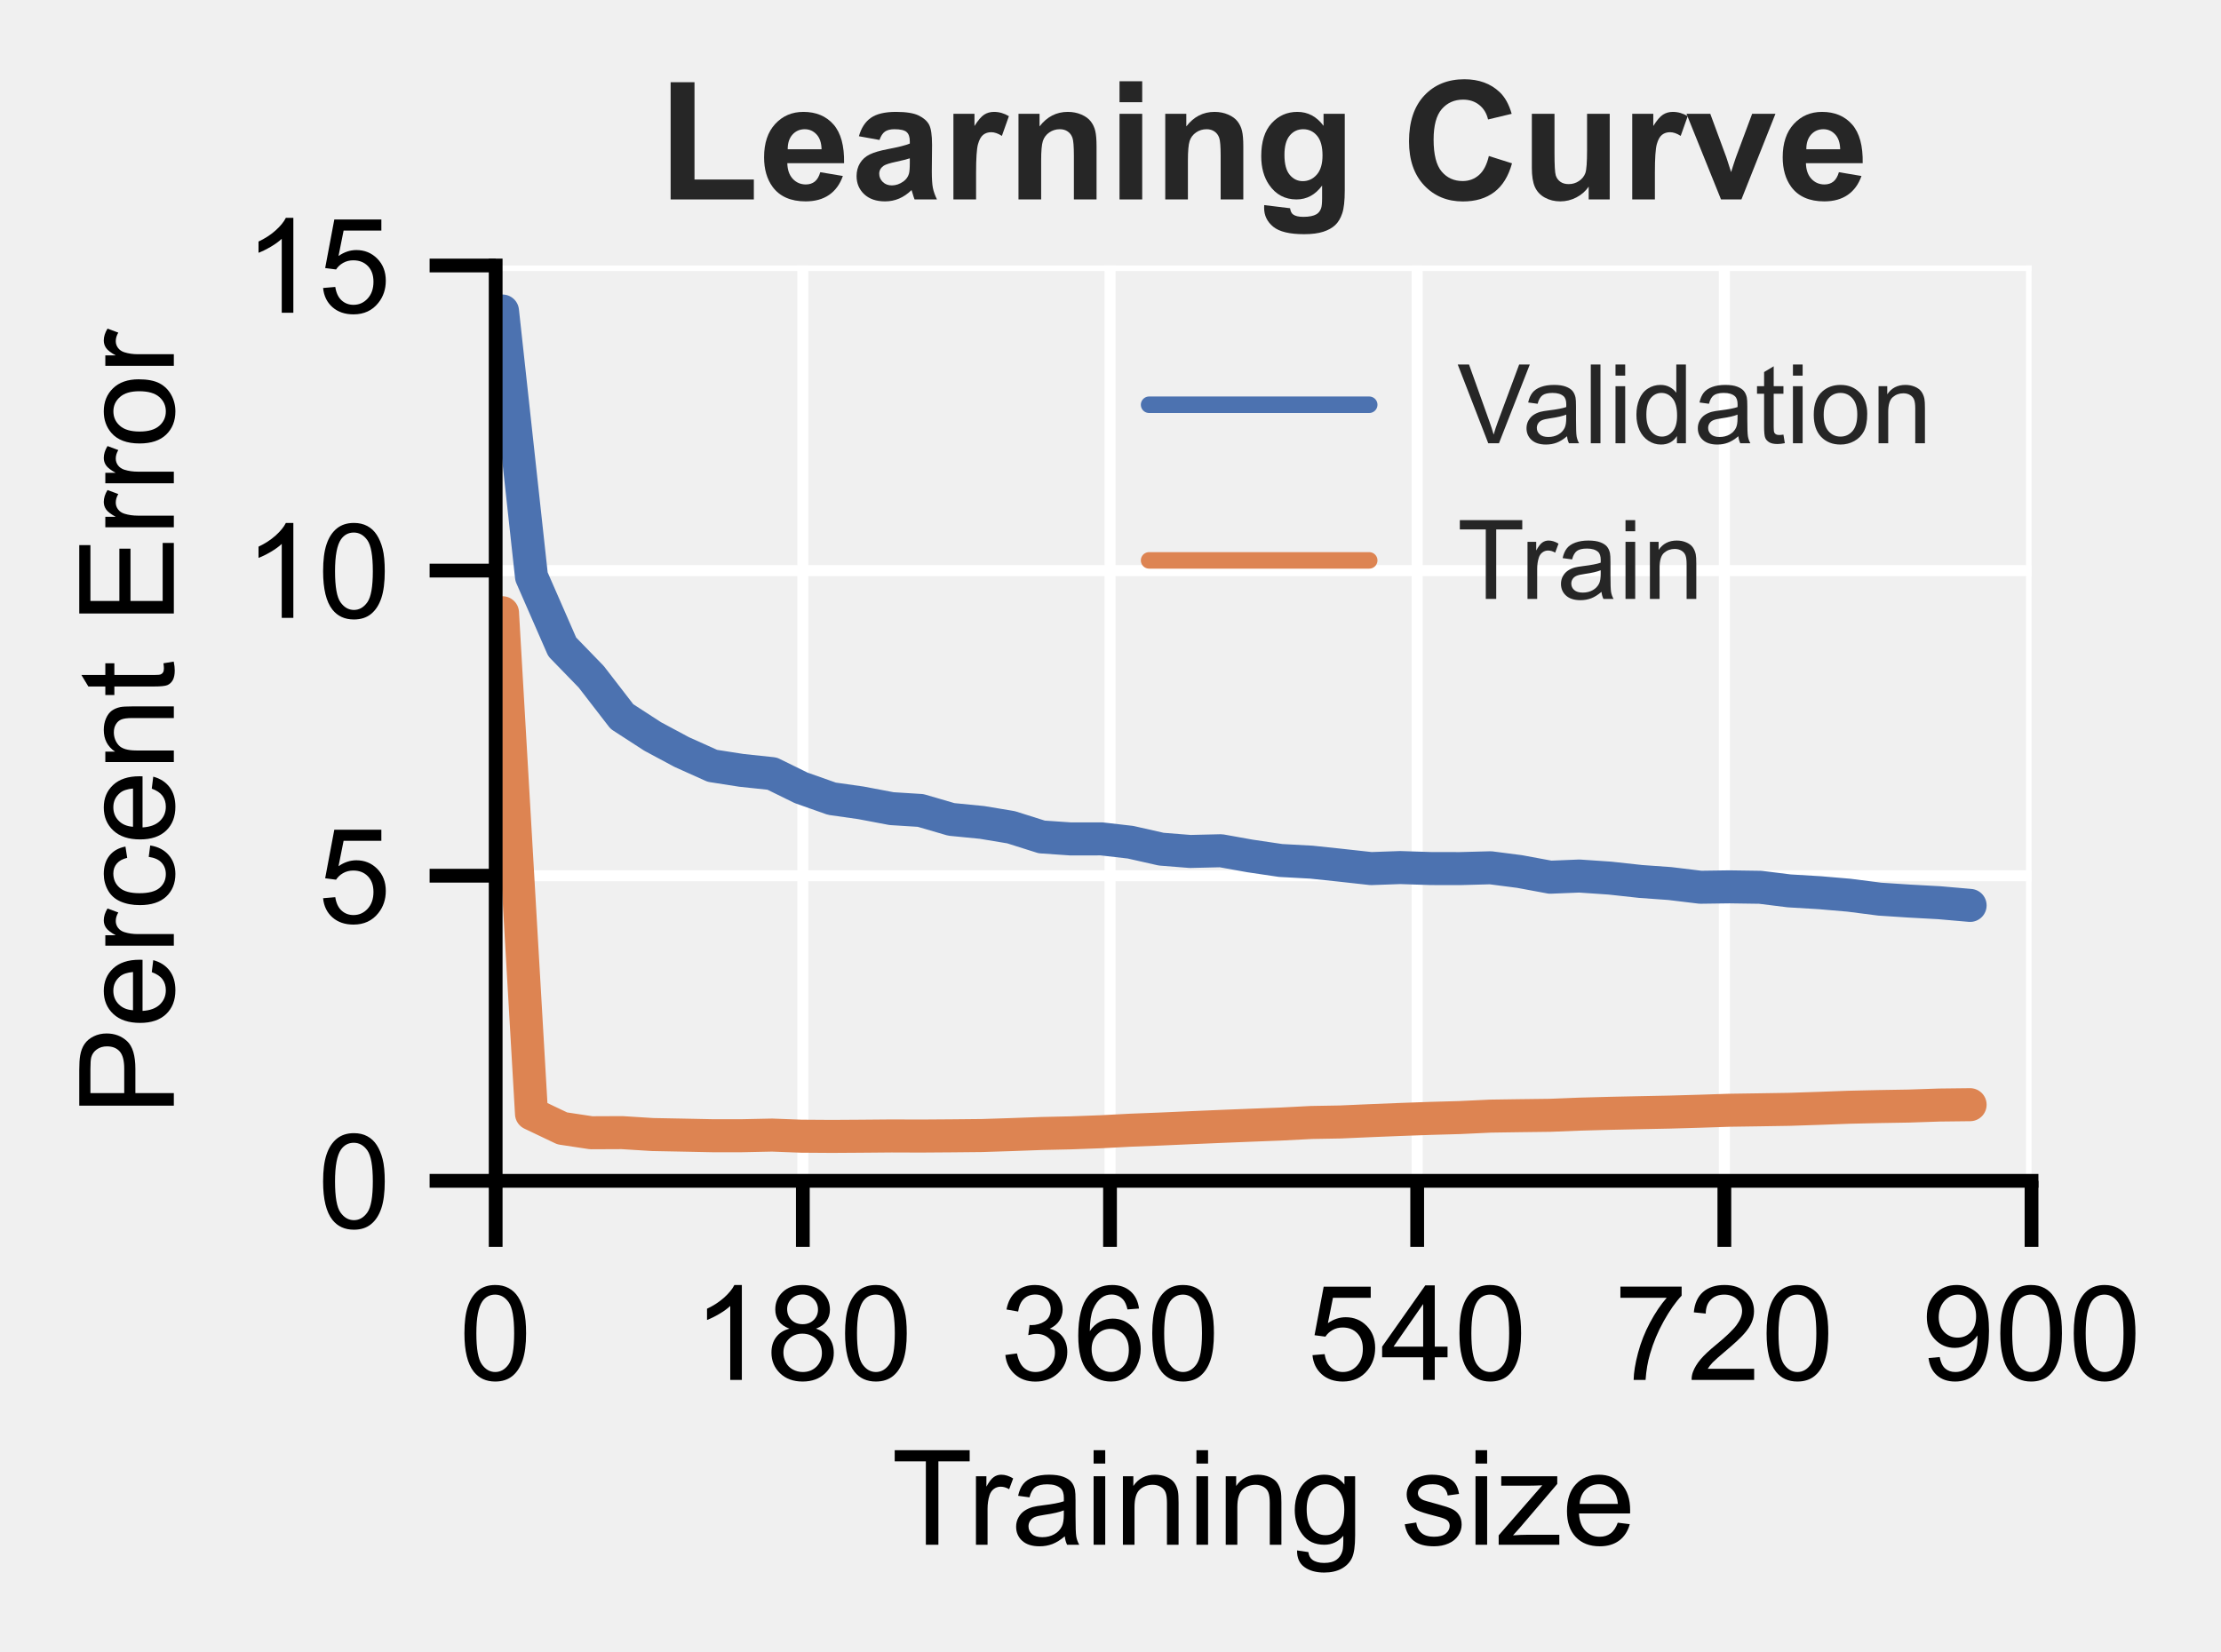
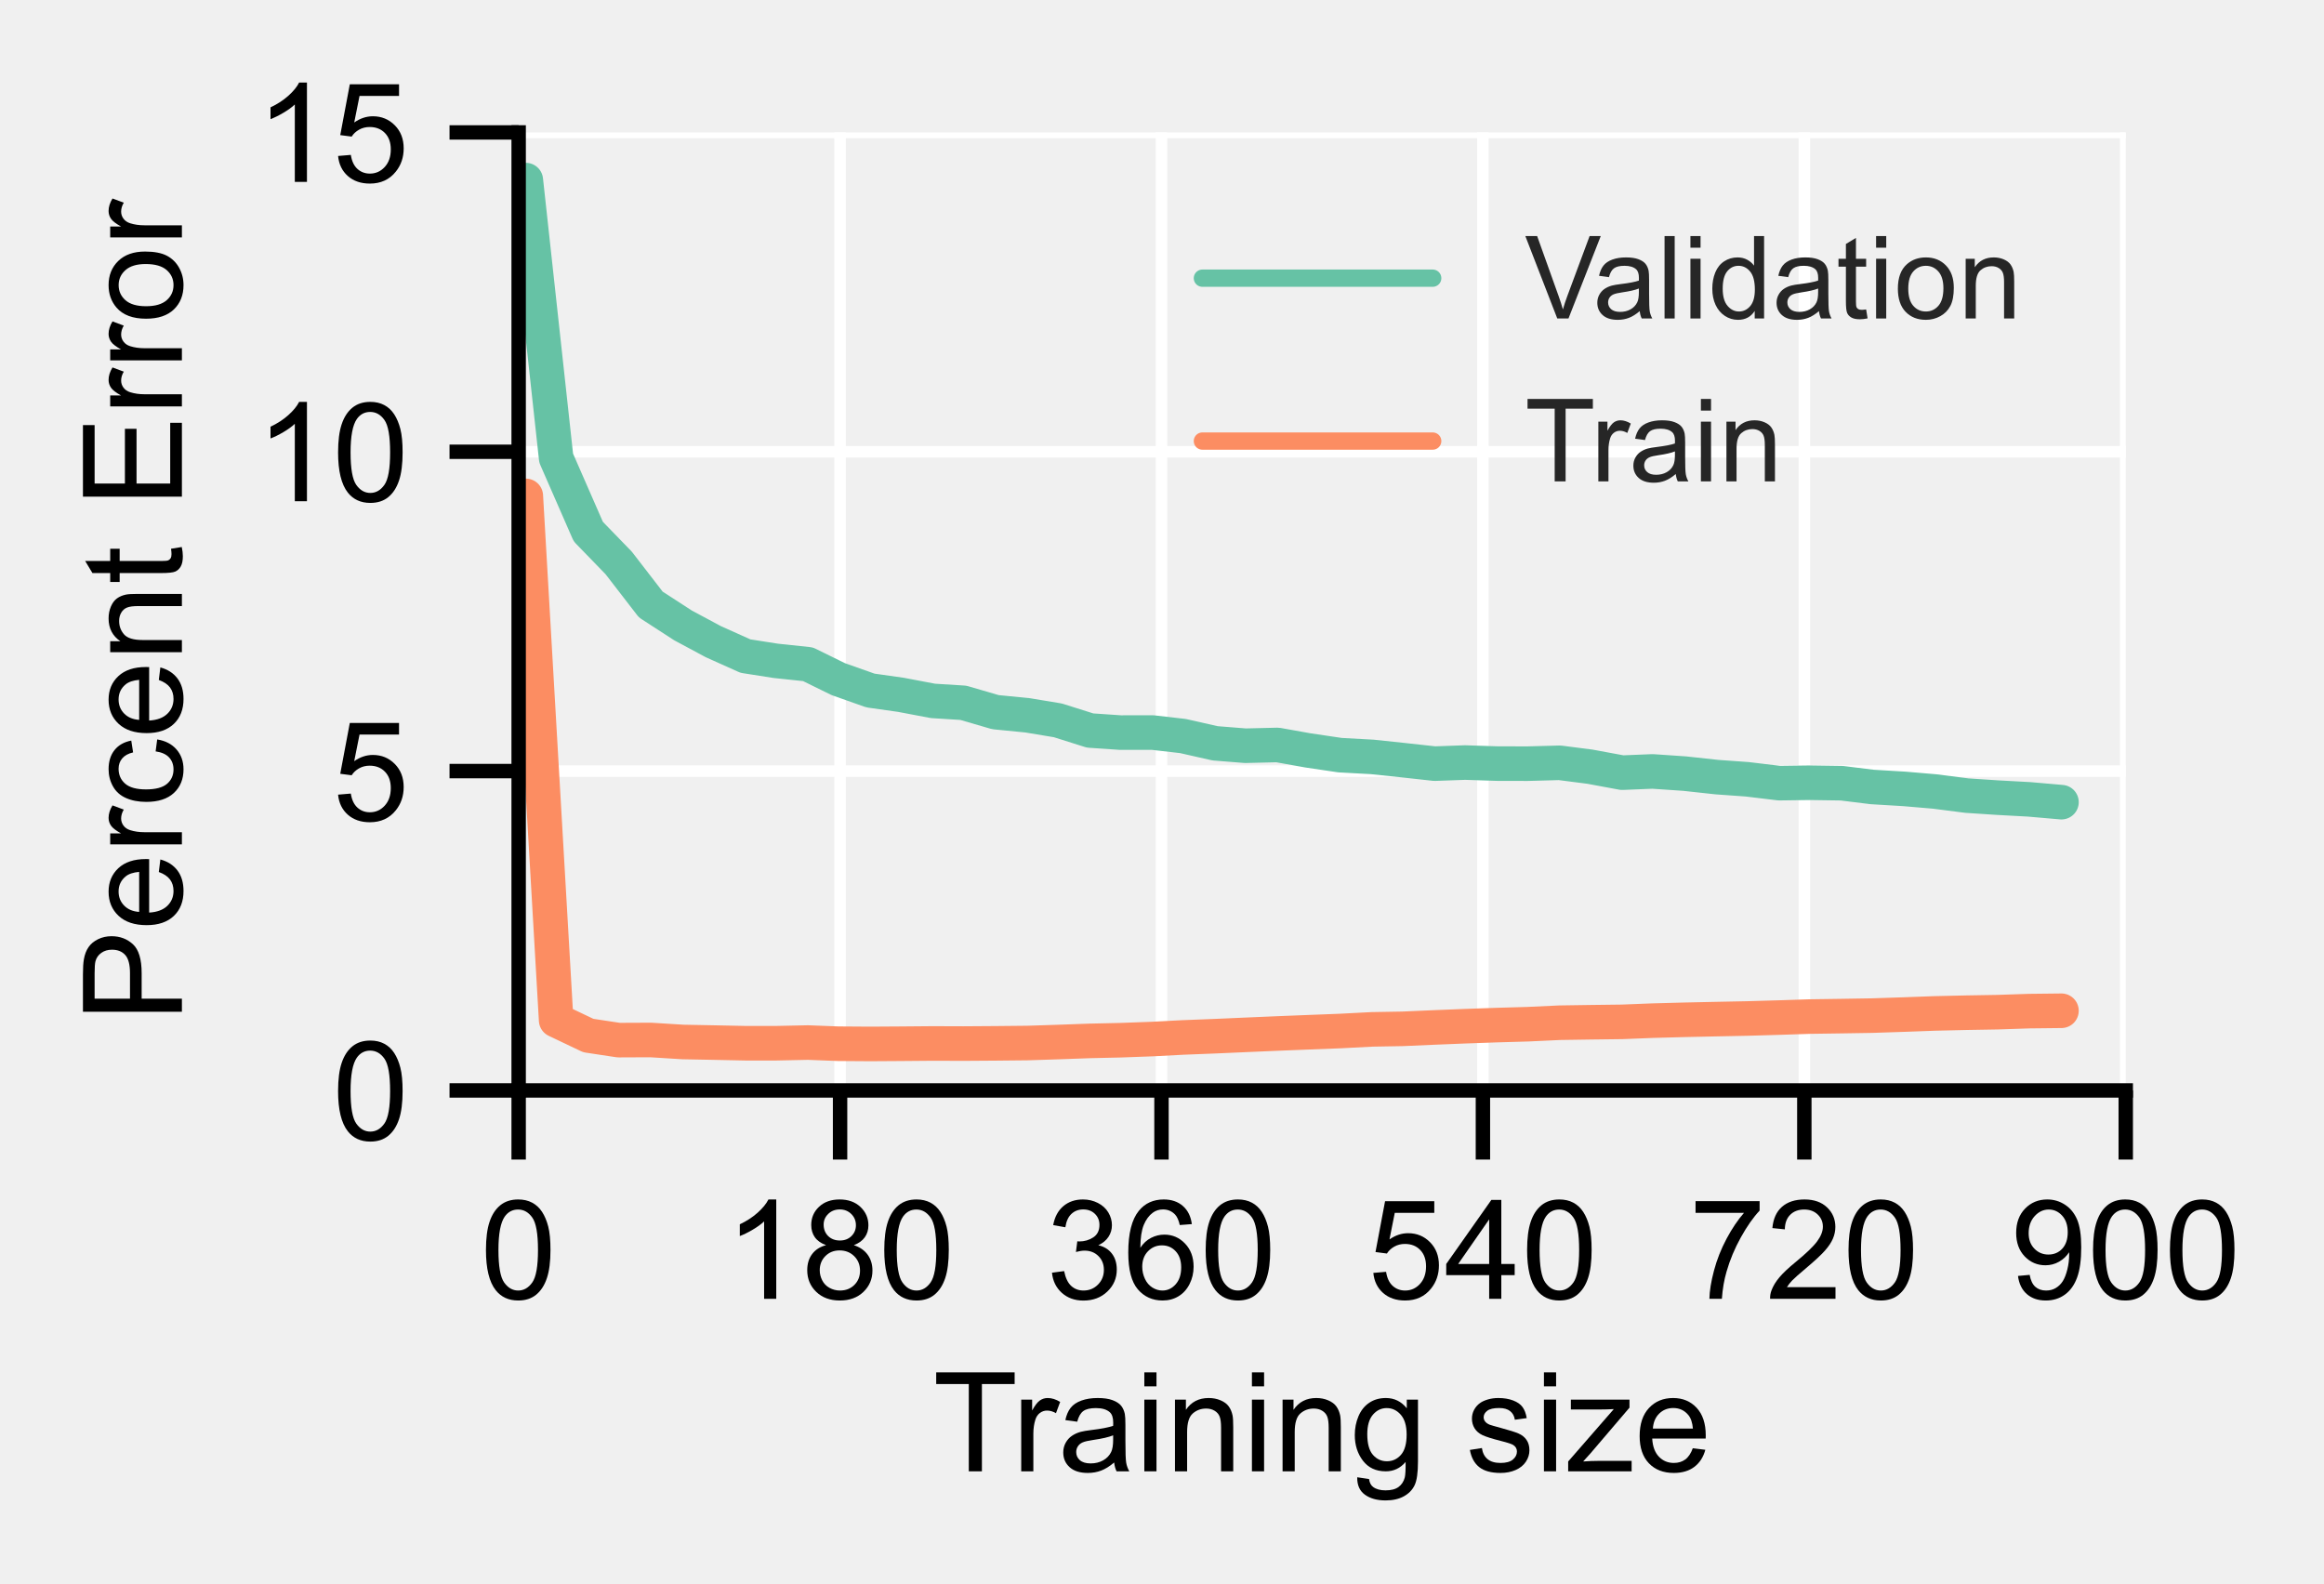
- <svg xmlns="http://www.w3.org/2000/svg" xmlns:xlink="http://www.w3.org/1999/xlink" width="201.73pt" height="150.069pt" viewBox="0 0 201.73 150.069" version="1.1">
+ <svg xmlns="http://www.w3.org/2000/svg" xmlns:xlink="http://www.w3.org/1999/xlink" width="201.73pt" height="137.444pt" viewBox="0 0 201.73 137.444" version="1.1">
  <defs>
    <style type="text/css">*{stroke-linejoin: round; stroke-linecap: butt}</style>
  </defs>
  <g id="figure_1">
    <g id="patch_1">
-       <path d="M 0 150.069  L 201.73 150.069  L 201.73 -0  L 0 -0  L 0 150.069  z " style="fill: none" />
+       <path d="M 0 137.444  L 201.73 137.444  L 201.73 -0  L 0 -0  L 0 137.444  z " style="fill: none" />
    </g>
    <g id="axes_1">
      <g id="patch_2">
-         <path d="M 45.021 107.28  L 184.521 107.28  L 184.521 24.12  L 45.021 24.12  L 45.021 107.28  z " style="fill: none" />
+         <path d="M 45.021 94.655  L 184.521 94.655  L 184.521 11.495  L 45.021 11.495  L 45.021 94.655  z " style="fill: none" />
      </g>
      <g id="matplotlib.axis_1">
        <g id="xtick_1">
          <g id="line2d_1">
-             <path d="M 45.021 107.28  L 45.021 24.12  " clip-path="url(#p48490b2f3d)" style="fill: none; stroke: #ffffff; stroke-linecap: round" />
+             <path d="M 45.021 94.655  L 45.021 11.495  " clip-path="url(#pc7594d7773)" style="fill: none; stroke: #ffffff; stroke-linecap: round" />
          </g>
          <g id="line2d_2">
            <defs>
-               <path id="m19b358cc36" d="M 0 0  L 0 6  " style="stroke: #000000; stroke-width: 1.25" />
-             </defs>
-             <g>
-               <use xlink:href="#m19b358cc36" x="45.021" y="107.28" style="stroke: #000000; stroke-width: 1.25" />
+               <path id="mc90fc1105b" d="M 0 0  L 0 6  " style="stroke: #000000; stroke-width: 1.25" />
+             </defs>
+             <g>
+               <use xlink:href="#mc90fc1105b" x="45.021" y="94.655" style="stroke: #000000; stroke-width: 1.25" />
            </g>
          </g>
          <g id="text_1">
-             <g transform="translate(41.68406 125.3689) scale(0.12 -0.12)">
+             <g transform="translate(41.68406 112.7441) scale(0.12 -0.12)">
              <defs>
                <path id="ArialMT-30" d="M 266 2259  Q 266 3072 433 3567  Q 600 4063 929 4331  Q 1259 4600 1759 4600  Q 2128 4600 2406 4451  Q 2684 4303 2865 4023  Q 3047 3744 3150 3342  Q 3253 2941 3253 2259  Q 3253 1453 3087 958  Q 2922 463 2592 192  Q 2263 -78 1759 -78  Q 1097 -78 719 397  Q 266 969 266 2259  z M 844 2259  Q 844 1131 1108 757  Q 1372 384 1759 384  Q 2147 384 2411 759  Q 2675 1134 2675 2259  Q 2675 3391 2411 3762  Q 2147 4134 1753 4134  Q 1366 4134 1134 3806  Q 844 3388 844 2259  z " transform="scale(0.015625)" />
              </defs>
              <use xlink:href="#ArialMT-30" />
            </g>
          </g>
        </g>
        <g id="xtick_2">
          <g id="line2d_3">
-             <path d="M 72.921 107.28  L 72.921 24.12  " clip-path="url(#p48490b2f3d)" style="fill: none; stroke: #ffffff; stroke-linecap: round" />
+             <path d="M 72.921 94.655  L 72.921 11.495  " clip-path="url(#pc7594d7773)" style="fill: none; stroke: #ffffff; stroke-linecap: round" />
          </g>
          <g id="line2d_4">
            <g>
-               <use xlink:href="#m19b358cc36" x="72.921" y="107.28" style="stroke: #000000; stroke-width: 1.25" />
+               <use xlink:href="#mc90fc1105b" x="72.921" y="94.655" style="stroke: #000000; stroke-width: 1.25" />
            </g>
          </g>
          <g id="text_2">
-             <g transform="translate(62.91094 125.3689) scale(0.12 -0.12)">
+             <g transform="translate(62.91094 112.7441) scale(0.12 -0.12)">
              <defs>
                <path id="ArialMT-31" d="M 2384 0  L 1822 0  L 1822 3584  Q 1619 3391 1289 3197  Q 959 3003 697 2906  L 697 3450  Q 1169 3672 1522 3987  Q 1875 4303 2022 4600  L 2384 4600  L 2384 0  z " transform="scale(0.015625)" />
                <path id="ArialMT-38" d="M 1131 2484  Q 781 2613 612 2850  Q 444 3088 444 3419  Q 444 3919 803 4259  Q 1163 4600 1759 4600  Q 2359 4600 2725 4251  Q 3091 3903 3091 3403  Q 3091 3084 2923 2848  Q 2756 2613 2416 2484  Q 2838 2347 3058 2040  Q 3278 1734 3278 1309  Q 3278 722 2862 322  Q 2447 -78 1769 -78  Q 1091 -78 675 323  Q 259 725 259 1325  Q 259 1772 486 2073  Q 713 2375 1131 2484  z M 1019 3438  Q 1019 3113 1228 2906  Q 1438 2700 1772 2700  Q 2097 2700 2305 2904  Q 2513 3109 2513 3406  Q 2513 3716 2298 3927  Q 2084 4138 1766 4138  Q 1444 4138 1231 3931  Q 1019 3725 1019 3438  z M 838 1322  Q 838 1081 952 856  Q 1066 631 1291 507  Q 1516 384 1775 384  Q 2178 384 2440 643  Q 2703 903 2703 1303  Q 2703 1709 2433 1975  Q 2163 2241 1756 2241  Q 1359 2241 1098 1978  Q 838 1716 838 1322  z " transform="scale(0.015625)" />
              </defs>
              <use xlink:href="#ArialMT-31" />
              <use xlink:href="#ArialMT-38" x="55.615" />
              <use xlink:href="#ArialMT-30" x="111.23" />
            </g>
          </g>
        </g>
        <g id="xtick_3">
          <g id="line2d_5">
-             <path d="M 100.821 107.28  L 100.821 24.12  " clip-path="url(#p48490b2f3d)" style="fill: none; stroke: #ffffff; stroke-linecap: round" />
+             <path d="M 100.821 94.655  L 100.821 11.495  " clip-path="url(#pc7594d7773)" style="fill: none; stroke: #ffffff; stroke-linecap: round" />
          </g>
          <g id="line2d_6">
            <g>
-               <use xlink:href="#m19b358cc36" x="100.821" y="107.28" style="stroke: #000000; stroke-width: 1.25" />
+               <use xlink:href="#mc90fc1105b" x="100.821" y="94.655" style="stroke: #000000; stroke-width: 1.25" />
            </g>
          </g>
          <g id="text_3">
-             <g transform="translate(90.81094 125.3689) scale(0.12 -0.12)">
+             <g transform="translate(90.81094 112.7441) scale(0.12 -0.12)">
              <defs>
                <path id="ArialMT-33" d="M 269 1209  L 831 1284  Q 928 806 1161 595  Q 1394 384 1728 384  Q 2125 384 2398 659  Q 2672 934 2672 1341  Q 2672 1728 2419 1979  Q 2166 2231 1775 2231  Q 1616 2231 1378 2169  L 1441 2663  Q 1497 2656 1531 2656  Q 1891 2656 2178 2843  Q 2466 3031 2466 3422  Q 2466 3731 2256 3934  Q 2047 4138 1716 4138  Q 1388 4138 1169 3931  Q 950 3725 888 3313  L 325 3413  Q 428 3978 793 4289  Q 1159 4600 1703 4600  Q 2078 4600 2393 4439  Q 2709 4278 2876 4000  Q 3044 3722 3044 3409  Q 3044 3113 2884 2869  Q 2725 2625 2413 2481  Q 2819 2388 3044 2092  Q 3269 1797 3269 1353  Q 3269 753 2831 336  Q 2394 -81 1725 -81  Q 1122 -81 723 278  Q 325 638 269 1209  z " transform="scale(0.015625)" />
                <path id="ArialMT-36" d="M 3184 3459  L 2625 3416  Q 2550 3747 2413 3897  Q 2184 4138 1850 4138  Q 1581 4138 1378 3988  Q 1113 3794 959 3422  Q 806 3050 800 2363  Q 1003 2672 1297 2822  Q 1591 2972 1913 2972  Q 2475 2972 2870 2558  Q 3266 2144 3266 1488  Q 3266 1056 3080 686  Q 2894 316 2569 119  Q 2244 -78 1831 -78  Q 1128 -78 684 439  Q 241 956 241 2144  Q 241 3472 731 4075  Q 1159 4600 1884 4600  Q 2425 4600 2770 4297  Q 3116 3994 3184 3459  z M 888 1484  Q 888 1194 1011 928  Q 1134 663 1356 523  Q 1578 384 1822 384  Q 2178 384 2434 671  Q 2691 959 2691 1453  Q 2691 1928 2437 2201  Q 2184 2475 1800 2475  Q 1419 2475 1153 2201  Q 888 1928 888 1484  z " transform="scale(0.015625)" />
              </defs>
              <use xlink:href="#ArialMT-33" />
              <use xlink:href="#ArialMT-36" x="55.615" />
              <use xlink:href="#ArialMT-30" x="111.23" />
            </g>
          </g>
        </g>
        <g id="xtick_4">
          <g id="line2d_7">
-             <path d="M 128.721 107.28  L 128.721 24.12  " clip-path="url(#p48490b2f3d)" style="fill: none; stroke: #ffffff; stroke-linecap: round" />
+             <path d="M 128.721 94.655  L 128.721 11.495  " clip-path="url(#pc7594d7773)" style="fill: none; stroke: #ffffff; stroke-linecap: round" />
          </g>
          <g id="line2d_8">
            <g>
-               <use xlink:href="#m19b358cc36" x="128.721" y="107.28" style="stroke: #000000; stroke-width: 1.25" />
+               <use xlink:href="#mc90fc1105b" x="128.721" y="94.655" style="stroke: #000000; stroke-width: 1.25" />
            </g>
          </g>
          <g id="text_4">
-             <g transform="translate(118.7109 125.3689) scale(0.12 -0.12)">
+             <g transform="translate(118.7109 112.7441) scale(0.12 -0.12)">
              <defs>
                <path id="ArialMT-35" d="M 266 1200  L 856 1250  Q 922 819 1161 601  Q 1400 384 1738 384  Q 2144 384 2425 690  Q 2706 997 2706 1503  Q 2706 1984 2436 2262  Q 2166 2541 1728 2541  Q 1456 2541 1237 2417  Q 1019 2294 894 2097  L 366 2166  L 809 4519  L 3088 4519  L 3088 3981  L 1259 3981  L 1013 2750  Q 1425 3038 1878 3038  Q 2478 3038 2890 2622  Q 3303 2206 3303 1553  Q 3303 931 2941 478  Q 2500 -78 1738 -78  Q 1113 -78 717 272  Q 322 622 266 1200  z " transform="scale(0.015625)" />
                <path id="ArialMT-34" d="M 2069 0  L 2069 1097  L 81 1097  L 81 1613  L 2172 4581  L 2631 4581  L 2631 1613  L 3250 1613  L 3250 1097  L 2631 1097  L 2631 0  L 2069 0  z M 2069 1613  L 2069 3678  L 634 1613  L 2069 1613  z " transform="scale(0.015625)" />
              </defs>
              <use xlink:href="#ArialMT-35" />
              <use xlink:href="#ArialMT-34" x="55.615" />
              <use xlink:href="#ArialMT-30" x="111.23" />
            </g>
          </g>
        </g>
        <g id="xtick_5">
          <g id="line2d_9">
-             <path d="M 156.621 107.28  L 156.621 24.12  " clip-path="url(#p48490b2f3d)" style="fill: none; stroke: #ffffff; stroke-linecap: round" />
+             <path d="M 156.621 94.655  L 156.621 11.495  " clip-path="url(#pc7594d7773)" style="fill: none; stroke: #ffffff; stroke-linecap: round" />
          </g>
          <g id="line2d_10">
            <g>
-               <use xlink:href="#m19b358cc36" x="156.621" y="107.28" style="stroke: #000000; stroke-width: 1.25" />
+               <use xlink:href="#mc90fc1105b" x="156.621" y="94.655" style="stroke: #000000; stroke-width: 1.25" />
            </g>
          </g>
          <g id="text_5">
-             <g transform="translate(146.6109 125.3689) scale(0.12 -0.12)">
+             <g transform="translate(146.6109 112.7441) scale(0.12 -0.12)">
              <defs>
                <path id="ArialMT-37" d="M 303 3981  L 303 4522  L 3269 4522  L 3269 4084  Q 2831 3619 2401 2847  Q 1972 2075 1738 1259  Q 1569 684 1522 0  L 944 0  Q 953 541 1156 1306  Q 1359 2072 1739 2783  Q 2119 3494 2547 3981  L 303 3981  z " transform="scale(0.015625)" />
                <path id="ArialMT-32" d="M 3222 541  L 3222 0  L 194 0  Q 188 203 259 391  Q 375 700 629 1000  Q 884 1300 1366 1694  Q 2113 2306 2375 2664  Q 2638 3022 2638 3341  Q 2638 3675 2398 3904  Q 2159 4134 1775 4134  Q 1369 4134 1125 3890  Q 881 3647 878 3216  L 300 3275  Q 359 3922 746 4261  Q 1134 4600 1788 4600  Q 2447 4600 2831 4234  Q 3216 3869 3216 3328  Q 3216 3053 3103 2787  Q 2991 2522 2730 2228  Q 2469 1934 1863 1422  Q 1356 997 1212 845  Q 1069 694 975 541  L 3222 541  z " transform="scale(0.015625)" />
              </defs>
              <use xlink:href="#ArialMT-37" />
              <use xlink:href="#ArialMT-32" x="55.615" />
              <use xlink:href="#ArialMT-30" x="111.23" />
            </g>
          </g>
        </g>
        <g id="xtick_6">
          <g id="line2d_11">
-             <path d="M 184.521 107.28  L 184.521 24.12  " clip-path="url(#p48490b2f3d)" style="fill: none; stroke: #ffffff; stroke-linecap: round" />
+             <path d="M 184.521 94.655  L 184.521 11.495  " clip-path="url(#pc7594d7773)" style="fill: none; stroke: #ffffff; stroke-linecap: round" />
          </g>
          <g id="line2d_12">
            <g>
-               <use xlink:href="#m19b358cc36" x="184.521" y="107.28" style="stroke: #000000; stroke-width: 1.25" />
+               <use xlink:href="#mc90fc1105b" x="184.521" y="94.655" style="stroke: #000000; stroke-width: 1.25" />
            </g>
          </g>
          <g id="text_6">
-             <g transform="translate(174.5109 125.3689) scale(0.12 -0.12)">
+             <g transform="translate(174.5109 112.7441) scale(0.12 -0.12)">
              <defs>
                <path id="ArialMT-39" d="M 350 1059  L 891 1109  Q 959 728 1153 556  Q 1347 384 1650 384  Q 1909 384 2104 503  Q 2300 622 2425 820  Q 2550 1019 2634 1356  Q 2719 1694 2719 2044  Q 2719 2081 2716 2156  Q 2547 1888 2255 1720  Q 1963 1553 1622 1553  Q 1053 1553 659 1965  Q 266 2378 266 3053  Q 266 3750 677 4175  Q 1088 4600 1706 4600  Q 2153 4600 2523 4359  Q 2894 4119 3086 3673  Q 3278 3228 3278 2384  Q 3278 1506 3087 986  Q 2897 466 2520 194  Q 2144 -78 1638 -78  Q 1100 -78 759 220  Q 419 519 350 1059  z M 2653 3081  Q 2653 3566 2395 3850  Q 2138 4134 1775 4134  Q 1400 4134 1122 3828  Q 844 3522 844 3034  Q 844 2597 1108 2323  Q 1372 2050 1759 2050  Q 2150 2050 2401 2323  Q 2653 2597 2653 3081  z " transform="scale(0.015625)" />
              </defs>
              <use xlink:href="#ArialMT-39" />
              <use xlink:href="#ArialMT-30" x="55.615" />
              <use xlink:href="#ArialMT-30" x="111.23" />
            </g>
          </g>
        </g>
        <g id="text_7">
-           <g transform="translate(80.98406 140.3433) scale(0.12 -0.12)">
+           <g transform="translate(80.98406 127.7184) scale(0.12 -0.12)">
            <defs>
              <path id="ArialMT-54" d="M 1659 0  L 1659 4041  L 150 4041  L 150 4581  L 3781 4581  L 3781 4041  L 2266 4041  L 2266 0  L 1659 0  z " transform="scale(0.015625)" />
              <path id="ArialMT-72" d="M 416 0  L 416 3319  L 922 3319  L 922 2816  Q 1116 3169 1280 3281  Q 1444 3394 1641 3394  Q 1925 3394 2219 3213  L 2025 2691  Q 1819 2813 1613 2813  Q 1428 2813 1281 2702  Q 1134 2591 1072 2394  Q 978 2094 978 1738  L 978 0  L 416 0  z " transform="scale(0.015625)" />
              <path id="ArialMT-61" d="M 2588 409  Q 2275 144 1986 34  Q 1697 -75 1366 -75  Q 819 -75 525 192  Q 231 459 231 875  Q 231 1119 342 1320  Q 453 1522 633 1644  Q 813 1766 1038 1828  Q 1203 1872 1538 1913  Q 2219 1994 2541 2106  Q 2544 2222 2544 2253  Q 2544 2597 2384 2738  Q 2169 2928 1744 2928  Q 1347 2928 1158 2789  Q 969 2650 878 2297  L 328 2372  Q 403 2725 575 2942  Q 747 3159 1072 3276  Q 1397 3394 1825 3394  Q 2250 3394 2515 3294  Q 2781 3194 2906 3042  Q 3031 2891 3081 2659  Q 3109 2516 3109 2141  L 3109 1391  Q 3109 606 3145 398  Q 3181 191 3288 0  L 2700 0  Q 2613 175 2588 409  z M 2541 1666  Q 2234 1541 1622 1453  Q 1275 1403 1131 1340  Q 988 1278 909 1158  Q 831 1038 831 891  Q 831 666 1001 516  Q 1172 366 1500 366  Q 1825 366 2078 508  Q 2331 650 2450 897  Q 2541 1088 2541 1459  L 2541 1666  z " transform="scale(0.015625)" />
              <path id="ArialMT-69" d="M 425 3934  L 425 4581  L 988 4581  L 988 3934  L 425 3934  z M 425 0  L 425 3319  L 988 3319  L 988 0  L 425 0  z " transform="scale(0.015625)" />
              <path id="ArialMT-6e" d="M 422 0  L 422 3319  L 928 3319  L 928 2847  Q 1294 3394 1984 3394  Q 2284 3394 2536 3286  Q 2788 3178 2913 3003  Q 3038 2828 3088 2588  Q 3119 2431 3119 2041  L 3119 0  L 2556 0  L 2556 2019  Q 2556 2363 2490 2533  Q 2425 2703 2258 2804  Q 2091 2906 1866 2906  Q 1506 2906 1245 2678  Q 984 2450 984 1813  L 984 0  L 422 0  z " transform="scale(0.015625)" />
              <path id="ArialMT-67" d="M 319 -275  L 866 -356  Q 900 -609 1056 -725  Q 1266 -881 1628 -881  Q 2019 -881 2231 -725  Q 2444 -569 2519 -288  Q 2563 -116 2559 434  Q 2191 0 1641 0  Q 956 0 581 494  Q 206 988 206 1678  Q 206 2153 378 2554  Q 550 2956 876 3175  Q 1203 3394 1644 3394  Q 2231 3394 2613 2919  L 2613 3319  L 3131 3319  L 3131 450  Q 3131 -325 2973 -648  Q 2816 -972 2473 -1159  Q 2131 -1347 1631 -1347  Q 1038 -1347 672 -1080  Q 306 -813 319 -275  z M 784 1719  Q 784 1066 1043 766  Q 1303 466 1694 466  Q 2081 466 2343 764  Q 2606 1063 2606 1700  Q 2606 2309 2336 2618  Q 2066 2928 1684 2928  Q 1309 2928 1046 2623  Q 784 2319 784 1719  z " transform="scale(0.015625)" />
              <path id="ArialMT-20" transform="scale(0.015625)" />
              <path id="ArialMT-73" d="M 197 991  L 753 1078  Q 800 744 1014 566  Q 1228 388 1613 388  Q 2000 388 2187 545  Q 2375 703 2375 916  Q 2375 1106 2209 1216  Q 2094 1291 1634 1406  Q 1016 1563 777 1677  Q 538 1791 414 1992  Q 291 2194 291 2438  Q 291 2659 392 2848  Q 494 3038 669 3163  Q 800 3259 1026 3326  Q 1253 3394 1513 3394  Q 1903 3394 2198 3281  Q 2494 3169 2634 2976  Q 2775 2784 2828 2463  L 2278 2388  Q 2241 2644 2061 2787  Q 1881 2931 1553 2931  Q 1166 2931 1000 2803  Q 834 2675 834 2503  Q 834 2394 903 2306  Q 972 2216 1119 2156  Q 1203 2125 1616 2013  Q 2213 1853 2448 1751  Q 2684 1650 2818 1456  Q 2953 1263 2953 975  Q 2953 694 2789 445  Q 2625 197 2315 61  Q 2006 -75 1616 -75  Q 969 -75 630 194  Q 291 463 197 991  z " transform="scale(0.015625)" />
              <path id="ArialMT-7a" d="M 125 0  L 125 456  L 2238 2881  Q 1878 2863 1603 2863  L 250 2863  L 250 3319  L 2963 3319  L 2963 2947  L 1166 841  L 819 456  Q 1197 484 1528 484  L 3063 484  L 3063 0  L 125 0  z " transform="scale(0.015625)" />
              <path id="ArialMT-65" d="M 2694 1069  L 3275 997  Q 3138 488 2766 206  Q 2394 -75 1816 -75  Q 1088 -75 661 373  Q 234 822 234 1631  Q 234 2469 665 2931  Q 1097 3394 1784 3394  Q 2450 3394 2872 2941  Q 3294 2488 3294 1666  Q 3294 1616 3291 1516  L 816 1516  Q 847 969 1125 678  Q 1403 388 1819 388  Q 2128 388 2347 550  Q 2566 713 2694 1069  z M 847 1978  L 2700 1978  Q 2663 2397 2488 2606  Q 2219 2931 1791 2931  Q 1403 2931 1139 2672  Q 875 2413 847 1978  z " transform="scale(0.015625)" />
            </defs>
            <use xlink:href="#ArialMT-54" />
            <use xlink:href="#ArialMT-72" x="57.334" />
            <use xlink:href="#ArialMT-61" x="90.635" />
            <use xlink:href="#ArialMT-69" x="146.25" />
            <use xlink:href="#ArialMT-6e" x="168.467" />
            <use xlink:href="#ArialMT-69" x="224.082" />
            <use xlink:href="#ArialMT-6e" x="246.299" />
            <use xlink:href="#ArialMT-67" x="301.914" />
            <use xlink:href="#ArialMT-20" x="357.529" />
            <use xlink:href="#ArialMT-73" x="385.312" />
            <use xlink:href="#ArialMT-69" x="435.312" />
            <use xlink:href="#ArialMT-7a" x="457.529" />
            <use xlink:href="#ArialMT-65" x="507.529" />
          </g>
        </g>
      </g>
      <g id="matplotlib.axis_2">
        <g id="ytick_1">
          <g id="line2d_13">
-             <path d="M 45.021 107.28  L 184.521 107.28  " clip-path="url(#p48490b2f3d)" style="fill: none; stroke: #ffffff; stroke-linecap: round" />
+             <path d="M 45.021 94.655  L 184.521 94.655  " clip-path="url(#pc7594d7773)" style="fill: none; stroke: #ffffff; stroke-linecap: round" />
          </g>
          <g id="line2d_14">
            <defs>
-               <path id="m5aa4ff40e8" d="M 0 0  L -6 0  " style="stroke: #000000; stroke-width: 1.25" />
-             </defs>
-             <g>
-               <use xlink:href="#m5aa4ff40e8" x="45.021" y="107.28" style="stroke: #000000; stroke-width: 1.25" />
+               <path id="m7a39a74a59" d="M 0 0  L -6 0  " style="stroke: #000000; stroke-width: 1.25" />
+             </defs>
+             <g>
+               <use xlink:href="#m7a39a74a59" x="45.021" y="94.655" style="stroke: #000000; stroke-width: 1.25" />
            </g>
          </g>
          <g id="text_8">
-             <g transform="translate(28.8475 111.5742) scale(0.12 -0.12)">
+             <g transform="translate(28.8475 98.94938) scale(0.12 -0.12)">
              <use xlink:href="#ArialMT-30" />
            </g>
          </g>
        </g>
        <g id="ytick_2">
          <g id="line2d_15">
-             <path d="M 45.021 79.56  L 184.521 79.56  " clip-path="url(#p48490b2f3d)" style="fill: none; stroke: #ffffff; stroke-linecap: round" />
+             <path d="M 45.021 66.935  L 184.521 66.935  " clip-path="url(#pc7594d7773)" style="fill: none; stroke: #ffffff; stroke-linecap: round" />
          </g>
          <g id="line2d_16">
            <g>
-               <use xlink:href="#m5aa4ff40e8" x="45.021" y="79.56" style="stroke: #000000; stroke-width: 1.25" />
+               <use xlink:href="#m7a39a74a59" x="45.021" y="66.935" style="stroke: #000000; stroke-width: 1.25" />
            </g>
          </g>
          <g id="text_9">
-             <g transform="translate(28.8475 83.85422) scale(0.12 -0.12)">
+             <g transform="translate(28.8475 71.22938) scale(0.12 -0.12)">
              <use xlink:href="#ArialMT-35" />
            </g>
          </g>
        </g>
        <g id="ytick_3">
          <g id="line2d_17">
-             <path d="M 45.021 51.84  L 184.521 51.84  " clip-path="url(#p48490b2f3d)" style="fill: none; stroke: #ffffff; stroke-linecap: round" />
+             <path d="M 45.021 39.215  L 184.521 39.215  " clip-path="url(#pc7594d7773)" style="fill: none; stroke: #ffffff; stroke-linecap: round" />
          </g>
          <g id="line2d_18">
            <g>
-               <use xlink:href="#m5aa4ff40e8" x="45.021" y="51.84" style="stroke: #000000; stroke-width: 1.25" />
+               <use xlink:href="#m7a39a74a59" x="45.021" y="39.215" style="stroke: #000000; stroke-width: 1.25" />
            </g>
          </g>
          <g id="text_10">
-             <g transform="translate(22.17438 56.13422) scale(0.12 -0.12)">
+             <g transform="translate(22.17438 43.50937) scale(0.12 -0.12)">
              <use xlink:href="#ArialMT-31" />
              <use xlink:href="#ArialMT-30" x="55.615" />
            </g>
          </g>
        </g>
        <g id="ytick_4">
          <g id="line2d_19">
-             <path d="M 45.021 24.12  L 184.521 24.12  " clip-path="url(#p48490b2f3d)" style="fill: none; stroke: #ffffff; stroke-linecap: round" />
+             <path d="M 45.021 11.495  L 184.521 11.495  " clip-path="url(#pc7594d7773)" style="fill: none; stroke: #ffffff; stroke-linecap: round" />
          </g>
          <g id="line2d_20">
            <g>
-               <use xlink:href="#m5aa4ff40e8" x="45.021" y="24.12" style="stroke: #000000; stroke-width: 1.25" />
+               <use xlink:href="#m7a39a74a59" x="45.021" y="11.495" style="stroke: #000000; stroke-width: 1.25" />
            </g>
          </g>
          <g id="text_11">
-             <g transform="translate(22.17438 28.41422) scale(0.12 -0.12)">
+             <g transform="translate(22.17438 15.78937) scale(0.12 -0.12)">
              <use xlink:href="#ArialMT-31" />
              <use xlink:href="#ArialMT-35" x="55.615" />
            </g>
          </g>
        </g>
        <g id="text_12">
-           <g transform="translate(15.78937 101.3752) rotate(-90) scale(0.12 -0.12)">
+           <g transform="translate(15.78937 88.75031) rotate(-90) scale(0.12 -0.12)">
            <defs>
              <path id="ArialMT-50" d="M 494 0  L 494 4581  L 2222 4581  Q 2678 4581 2919 4538  Q 3256 4481 3484 4323  Q 3713 4166 3852 3881  Q 3991 3597 3991 3256  Q 3991 2672 3619 2267  Q 3247 1863 2275 1863  L 1100 1863  L 1100 0  L 494 0  z M 1100 2403  L 2284 2403  Q 2872 2403 3119 2622  Q 3366 2841 3366 3238  Q 3366 3525 3220 3729  Q 3075 3934 2838 4000  Q 2684 4041 2272 4041  L 1100 4041  L 1100 2403  z " transform="scale(0.015625)" />
              <path id="ArialMT-63" d="M 2588 1216  L 3141 1144  Q 3050 572 2676 248  Q 2303 -75 1759 -75  Q 1078 -75 664 370  Q 250 816 250 1647  Q 250 2184 428 2587  Q 606 2991 970 3192  Q 1334 3394 1763 3394  Q 2303 3394 2647 3120  Q 2991 2847 3088 2344  L 2541 2259  Q 2463 2594 2264 2762  Q 2066 2931 1784 2931  Q 1359 2931 1093 2626  Q 828 2322 828 1663  Q 828 994 1084 691  Q 1341 388 1753 388  Q 2084 388 2306 591  Q 2528 794 2588 1216  z " transform="scale(0.015625)" />
              <path id="ArialMT-74" d="M 1650 503  L 1731 6  Q 1494 -44 1306 -44  Q 1000 -44 831 53  Q 663 150 594 308  Q 525 466 525 972  L 525 2881  L 113 2881  L 113 3319  L 525 3319  L 525 4141  L 1084 4478  L 1084 3319  L 1650 3319  L 1650 2881  L 1084 2881  L 1084 941  Q 1084 700 1114 631  Q 1144 563 1211 522  Q 1278 481 1403 481  Q 1497 481 1650 503  z " transform="scale(0.015625)" />
              <path id="ArialMT-45" d="M 506 0  L 506 4581  L 3819 4581  L 3819 4041  L 1113 4041  L 1113 2638  L 3647 2638  L 3647 2100  L 1113 2100  L 1113 541  L 3925 541  L 3925 0  L 506 0  z " transform="scale(0.015625)" />
              <path id="ArialMT-6f" d="M 213 1659  Q 213 2581 725 3025  Q 1153 3394 1769 3394  Q 2453 3394 2887 2945  Q 3322 2497 3322 1706  Q 3322 1066 3130 698  Q 2938 331 2570 128  Q 2203 -75 1769 -75  Q 1072 -75 642 372  Q 213 819 213 1659  z M 791 1659  Q 791 1022 1069 705  Q 1347 388 1769 388  Q 2188 388 2466 706  Q 2744 1025 2744 1678  Q 2744 2294 2464 2611  Q 2184 2928 1769 2928  Q 1347 2928 1069 2612  Q 791 2297 791 1659  z " transform="scale(0.015625)" />
            </defs>
            <use xlink:href="#ArialMT-50" />
            <use xlink:href="#ArialMT-65" x="66.699" />
            <use xlink:href="#ArialMT-72" x="122.314" />
            <use xlink:href="#ArialMT-63" x="155.615" />
            <use xlink:href="#ArialMT-65" x="205.615" />
            <use xlink:href="#ArialMT-6e" x="261.23" />
            <use xlink:href="#ArialMT-74" x="316.846" />
            <use xlink:href="#ArialMT-20" x="344.629" />
            <use xlink:href="#ArialMT-45" x="372.412" />
            <use xlink:href="#ArialMT-72" x="439.111" />
            <use xlink:href="#ArialMT-72" x="472.412" />
            <use xlink:href="#ArialMT-6f" x="505.713" />
            <use xlink:href="#ArialMT-72" x="561.328" />
          </g>
        </g>
      </g>
      <g id="PolyCollection_1" />
      <g id="PolyCollection_2" />
      <g id="line2d_21">
-         <path d="M 45.641 28.258  L 48.276 52.39  L 51.066 58.771  L 53.701 61.488  L 56.491 65.102  L 59.281 66.91  L 61.916 68.323  L 64.706 69.577  L 67.341 69.988  L 70.131 70.284  L 72.766 71.578  L 75.556 72.564  L 78.191 72.938  L 80.981 73.466  L 83.616 73.631  L 86.406 74.444  L 89.196 74.719  L 91.831 75.157  L 94.621 76.038  L 97.256 76.218  L 100.046 76.214  L 102.681 76.517  L 105.471 77.148  L 108.106 77.357  L 110.896 77.291  L 113.531 77.763  L 116.321 78.176  L 119.111 78.328  L 121.746 78.606  L 124.536 78.913  L 127.171 78.819  L 129.961 78.909  L 132.596 78.914  L 135.386 78.839  L 138.021 79.179  L 140.811 79.696  L 143.446 79.589  L 146.236 79.779  L 149.026 80.083  L 151.661 80.271  L 154.451 80.607  L 157.086 80.571  L 159.876 80.611  L 162.511 80.938  L 165.301 81.105  L 167.936 81.33  L 170.726 81.688  L 173.361 81.861  L 176.151 82.014  L 178.941 82.257  " clip-path="url(#p48490b2f3d)" style="fill: none; stroke: #4c72b0; stroke-width: 3; stroke-linecap: round" />
+         <path d="M 45.641 15.633  L 48.276 39.765  L 51.066 46.146  L 53.701 48.863  L 56.491 52.477  L 59.281 54.285  L 61.916 55.699  L 64.706 56.952  L 67.341 57.364  L 70.131 57.659  L 72.766 58.953  L 75.556 59.94  L 78.191 60.313  L 80.981 60.841  L 83.616 61.006  L 86.406 61.819  L 89.196 62.094  L 91.831 62.532  L 94.621 63.413  L 97.256 63.593  L 100.046 63.589  L 102.681 63.892  L 105.471 64.523  L 108.106 64.733  L 110.896 64.666  L 113.531 65.138  L 116.321 65.551  L 119.111 65.703  L 121.746 65.981  L 124.536 66.288  L 127.171 66.194  L 129.961 66.284  L 132.596 66.29  L 135.386 66.215  L 138.021 66.554  L 140.811 67.071  L 143.446 66.964  L 146.236 67.154  L 149.026 67.458  L 151.661 67.646  L 154.451 67.982  L 157.086 67.946  L 159.876 67.987  L 162.511 68.313  L 165.301 68.48  L 167.936 68.705  L 170.726 69.063  L 173.361 69.237  L 176.151 69.389  L 178.941 69.632  " clip-path="url(#pc7594d7773)" style="fill: none; stroke: #66c2a5; stroke-width: 3; stroke-linecap: round" />
      </g>
      <g id="line2d_22">
-         <path d="M 45.641 55.669  L 48.276 101.186  L 51.066 102.515  L 53.701 102.913  L 56.491 102.901  L 59.281 103.075  L 61.916 103.125  L 64.706 103.182  L 67.341 103.183  L 70.131 103.124  L 72.766 103.225  L 75.556 103.244  L 78.191 103.227  L 80.981 103.203  L 83.616 103.212  L 86.406 103.192  L 89.196 103.165  L 91.831 103.08  L 94.621 102.979  L 97.256 102.921  L 100.046 102.819  L 102.681 102.681  L 105.471 102.572  L 108.106 102.455  L 110.896 102.336  L 113.531 102.23  L 116.321 102.123  L 119.111 101.979  L 121.746 101.933  L 124.536 101.811  L 127.171 101.705  L 129.961 101.606  L 132.596 101.532  L 135.386 101.401  L 138.021 101.362  L 140.811 101.327  L 143.446 101.222  L 146.236 101.147  L 149.026 101.088  L 151.661 101.035  L 154.451 100.955  L 157.086 100.868  L 159.876 100.827  L 162.511 100.785  L 165.301 100.693  L 167.936 100.595  L 170.726 100.532  L 173.361 100.488  L 176.151 100.395  L 178.941 100.363  " clip-path="url(#p48490b2f3d)" style="fill: none; stroke: #dd8452; stroke-width: 3; stroke-linecap: round" />
+         <path d="M 45.641 43.044  L 48.276 88.561  L 51.066 89.89  L 53.701 90.288  L 56.491 90.276  L 59.281 90.45  L 61.916 90.5  L 64.706 90.557  L 67.341 90.558  L 70.131 90.499  L 72.766 90.6  L 75.556 90.619  L 78.191 90.602  L 80.981 90.578  L 83.616 90.587  L 86.406 90.568  L 89.196 90.54  L 91.831 90.455  L 94.621 90.355  L 97.256 90.296  L 100.046 90.194  L 102.681 90.056  L 105.471 89.947  L 108.106 89.831  L 110.896 89.711  L 113.531 89.606  L 116.321 89.498  L 119.111 89.354  L 121.746 89.308  L 124.536 89.186  L 127.171 89.08  L 129.961 88.982  L 132.596 88.907  L 135.386 88.777  L 138.021 88.737  L 140.811 88.702  L 143.446 88.598  L 146.236 88.523  L 149.026 88.463  L 151.661 88.41  L 154.451 88.33  L 157.086 88.243  L 159.876 88.203  L 162.511 88.16  L 165.301 88.068  L 167.936 87.971  L 170.726 87.907  L 173.361 87.863  L 176.151 87.77  L 178.941 87.739  " clip-path="url(#pc7594d7773)" style="fill: none; stroke: #fc8d62; stroke-width: 3; stroke-linecap: round" />
      </g>
      <g id="line2d_23" />
      <g id="line2d_24" />
      <g id="patch_3">
-         <path d="M 45.021 107.28  L 45.021 24.12  " style="fill: none; stroke: #000000; stroke-width: 1.25; stroke-linejoin: miter; stroke-linecap: square" />
+         <path d="M 45.021 94.655  L 45.021 11.495  " style="fill: none; stroke: #000000; stroke-width: 1.25; stroke-linejoin: miter; stroke-linecap: square" />
      </g>
      <g id="patch_4">
-         <path d="M 45.021 107.28  L 184.521 107.28  " style="fill: none; stroke: #000000; stroke-width: 1.25; stroke-linejoin: miter; stroke-linecap: square" />
-       </g>
-       <g id="text_13">
-         <g style="fill: #262626" transform="translate(59.76164 18.11953) scale(0.15 -0.15)">
-           <defs>
-             <path id="Arial-BoldMT-4c" d="M 491 0  L 491 4544  L 1416 4544  L 1416 772  L 3716 772  L 3716 0  L 491 0  z " transform="scale(0.015625)" />
-             <path id="Arial-BoldMT-65" d="M 2381 1056  L 3256 909  Q 3088 428 2723 176  Q 2359 -75 1813 -75  Q 947 -75 531 491  Q 203 944 203 1634  Q 203 2459 634 2926  Q 1066 3394 1725 3394  Q 2466 3394 2894 2905  Q 3322 2416 3303 1406  L 1103 1406  Q 1113 1016 1316 798  Q 1519 581 1822 581  Q 2028 581 2168 693  Q 2309 806 2381 1056  z M 2431 1944  Q 2422 2325 2234 2523  Q 2047 2722 1778 2722  Q 1491 2722 1303 2513  Q 1116 2303 1119 1944  L 2431 1944  z " transform="scale(0.015625)" />
-             <path id="Arial-BoldMT-61" d="M 1116 2306  L 319 2450  Q 453 2931 781 3162  Q 1109 3394 1756 3394  Q 2344 3394 2631 3255  Q 2919 3116 3036 2902  Q 3153 2688 3153 2116  L 3144 1091  Q 3144 653 3186 445  Q 3228 238 3344 0  L 2475 0  Q 2441 88 2391 259  Q 2369 338 2359 363  Q 2134 144 1878 34  Q 1622 -75 1331 -75  Q 819 -75 523 203  Q 228 481 228 906  Q 228 1188 362 1408  Q 497 1628 739 1745  Q 981 1863 1438 1950  Q 2053 2066 2291 2166  L 2291 2253  Q 2291 2506 2166 2614  Q 2041 2722 1694 2722  Q 1459 2722 1328 2630  Q 1197 2538 1116 2306  z M 2291 1594  Q 2122 1538 1756 1459  Q 1391 1381 1278 1306  Q 1106 1184 1106 997  Q 1106 813 1243 678  Q 1381 544 1594 544  Q 1831 544 2047 700  Q 2206 819 2256 991  Q 2291 1103 2291 1419  L 2291 1594  z " transform="scale(0.015625)" />
-             <path id="Arial-BoldMT-72" d="M 1300 0  L 422 0  L 422 3319  L 1238 3319  L 1238 2847  Q 1447 3181 1614 3287  Q 1781 3394 1994 3394  Q 2294 3394 2572 3228  L 2300 2463  Q 2078 2606 1888 2606  Q 1703 2606 1575 2504  Q 1447 2403 1373 2137  Q 1300 1872 1300 1025  L 1300 0  z " transform="scale(0.015625)" />
-             <path id="Arial-BoldMT-6e" d="M 3478 0  L 2600 0  L 2600 1694  Q 2600 2231 2544 2389  Q 2488 2547 2361 2634  Q 2234 2722 2056 2722  Q 1828 2722 1647 2597  Q 1466 2472 1398 2265  Q 1331 2059 1331 1503  L 1331 0  L 453 0  L 453 3319  L 1269 3319  L 1269 2831  Q 1703 3394 2363 3394  Q 2653 3394 2893 3289  Q 3134 3184 3257 3021  Q 3381 2859 3429 2653  Q 3478 2447 3478 2063  L 3478 0  z " transform="scale(0.015625)" />
-             <path id="Arial-BoldMT-69" d="M 459 3769  L 459 4581  L 1338 4581  L 1338 3769  L 459 3769  z M 459 0  L 459 3319  L 1338 3319  L 1338 0  L 459 0  z " transform="scale(0.015625)" />
-             <path id="Arial-BoldMT-67" d="M 378 -219  L 1381 -341  Q 1406 -516 1497 -581  Q 1622 -675 1891 -675  Q 2234 -675 2406 -572  Q 2522 -503 2581 -350  Q 2622 -241 2622 53  L 2622 538  Q 2228 0 1628 0  Q 959 0 569 566  Q 263 1013 263 1678  Q 263 2513 664 2953  Q 1066 3394 1663 3394  Q 2278 3394 2678 2853  L 2678 3319  L 3500 3319  L 3500 341  Q 3500 -247 3403 -537  Q 3306 -828 3131 -993  Q 2956 -1159 2664 -1253  Q 2372 -1347 1925 -1347  Q 1081 -1347 728 -1058  Q 375 -769 375 -325  Q 375 -281 378 -219  z M 1163 1728  Q 1163 1200 1367 954  Q 1572 709 1872 709  Q 2194 709 2416 961  Q 2638 1213 2638 1706  Q 2638 2222 2425 2472  Q 2213 2722 1888 2722  Q 1572 2722 1367 2476  Q 1163 2231 1163 1728  z " transform="scale(0.015625)" />
-             <path id="Arial-BoldMT-20" transform="scale(0.015625)" />
-             <path id="Arial-BoldMT-43" d="M 3397 1684  L 4294 1400  Q 4088 650 3608 286  Q 3128 -78 2391 -78  Q 1478 -78 890 545  Q 303 1169 303 2250  Q 303 3394 893 4026  Q 1484 4659 2447 4659  Q 3288 4659 3813 4163  Q 4125 3869 4281 3319  L 3366 3100  Q 3284 3456 3026 3662  Q 2769 3869 2400 3869  Q 1891 3869 1573 3503  Q 1256 3138 1256 2319  Q 1256 1450 1568 1081  Q 1881 713 2381 713  Q 2750 713 3015 947  Q 3281 1181 3397 1684  z " transform="scale(0.015625)" />
-             <path id="Arial-BoldMT-75" d="M 2644 0  L 2644 497  Q 2463 231 2167 78  Q 1872 -75 1544 -75  Q 1209 -75 943 72  Q 678 219 559 484  Q 441 750 441 1219  L 441 3319  L 1319 3319  L 1319 1794  Q 1319 1094 1367 936  Q 1416 778 1544 686  Q 1672 594 1869 594  Q 2094 594 2272 717  Q 2450 841 2515 1023  Q 2581 1206 2581 1919  L 2581 3319  L 3459 3319  L 3459 0  L 2644 0  z " transform="scale(0.015625)" />
-             <path id="Arial-BoldMT-76" d="M 1372 0  L 34 3319  L 956 3319  L 1581 1625  L 1763 1059  Q 1834 1275 1853 1344  Q 1897 1484 1947 1625  L 2578 3319  L 3481 3319  L 2163 0  L 1372 0  z " transform="scale(0.015625)" />
-           </defs>
-           <use xlink:href="#Arial-BoldMT-4c" />
-           <use xlink:href="#Arial-BoldMT-65" x="61.084" />
-           <use xlink:href="#Arial-BoldMT-61" x="116.699" />
-           <use xlink:href="#Arial-BoldMT-72" x="172.314" />
-           <use xlink:href="#Arial-BoldMT-6e" x="211.23" />
-           <use xlink:href="#Arial-BoldMT-69" x="272.314" />
-           <use xlink:href="#Arial-BoldMT-6e" x="300.098" />
-           <use xlink:href="#Arial-BoldMT-67" x="361.182" />
-           <use xlink:href="#Arial-BoldMT-20" x="422.266" />
-           <use xlink:href="#Arial-BoldMT-43" x="450.049" />
-           <use xlink:href="#Arial-BoldMT-75" x="522.266" />
-           <use xlink:href="#Arial-BoldMT-72" x="583.35" />
-           <use xlink:href="#Arial-BoldMT-76" x="622.266" />
-           <use xlink:href="#Arial-BoldMT-65" x="677.881" />
-         </g>
+         <path d="M 45.021 94.655  L 184.521 94.655  " style="fill: none; stroke: #000000; stroke-width: 1.25; stroke-linejoin: miter; stroke-linecap: square" />
      </g>
      <g id="legend_1">
        <g id="patch_5">
-           <path d="M 102.372 60.396  L 177.523 60.396  Q 179.523 60.396 179.523 58.396  L 179.523 31.117  Q 179.523 29.118 177.523 29.118  L 102.372 29.118  Q 100.373 29.118 100.373 31.117  L 100.373 58.396  Q 100.373 60.396 102.372 60.396  L 102.372 60.396  z " style="fill: none; opacity: 0" />
+           <path d="M 102.372 47.771  L 177.523 47.771  Q 179.523 47.771 179.523 45.772  L 179.523 18.492  Q 179.523 16.493 177.523 16.493  L 102.372 16.493  Q 100.373 16.493 100.373 18.492  L 100.373 45.772  Q 100.373 47.771 102.372 47.771  L 102.372 47.771  z " style="fill: none; opacity: 0" />
        </g>
        <g id="line2d_25">
-           <path d="M 104.371 36.772  L 114.367 36.772  L 124.363 36.772  " style="fill: none; stroke: #4c72b0; stroke-width: 1.5; stroke-linecap: round" />
-         </g>
-         <g id="text_14">
-           <g style="fill: #262626" transform="translate(132.3602 40.27088) scale(0.09996 -0.09996)">
+           <path d="M 104.371 24.147  L 114.367 24.147  L 124.363 24.147  " style="fill: none; stroke: #66c2a5; stroke-width: 1.5; stroke-linecap: round" />
+         </g>
+         <g id="text_13">
+           <g style="fill: #262626" transform="translate(132.3602 27.64604) scale(0.09996 -0.09996)">
            <defs>
              <path id="ArialMT-56" d="M 1803 0  L 28 4581  L 684 4581  L 1875 1253  Q 2019 853 2116 503  Q 2222 878 2363 1253  L 3600 4581  L 4219 4581  L 2425 0  L 1803 0  z " transform="scale(0.015625)" />
              <path id="ArialMT-6c" d="M 409 0  L 409 4581  L 972 4581  L 972 0  L 409 0  z " transform="scale(0.015625)" />
              <path id="ArialMT-64" d="M 2575 0  L 2575 419  Q 2259 -75 1647 -75  Q 1250 -75 917 144  Q 584 363 401 755  Q 219 1147 219 1656  Q 219 2153 384 2558  Q 550 2963 881 3178  Q 1213 3394 1622 3394  Q 1922 3394 2156 3267  Q 2391 3141 2538 2938  L 2538 4581  L 3097 4581  L 3097 0  L 2575 0  z M 797 1656  Q 797 1019 1065 703  Q 1334 388 1700 388  Q 2069 388 2326 689  Q 2584 991 2584 1609  Q 2584 2291 2321 2609  Q 2059 2928 1675 2928  Q 1300 2928 1048 2622  Q 797 2316 797 1656  z " transform="scale(0.015625)" />
            </defs>
            <use xlink:href="#ArialMT-56" />
            <use xlink:href="#ArialMT-61" x="59.324" />
            <use xlink:href="#ArialMT-6c" x="114.939" />
            <use xlink:href="#ArialMT-69" x="137.156" />
            <use xlink:href="#ArialMT-64" x="159.373" />
            <use xlink:href="#ArialMT-61" x="214.988" />
            <use xlink:href="#ArialMT-74" x="270.604" />
            <use xlink:href="#ArialMT-69" x="298.387" />
            <use xlink:href="#ArialMT-6f" x="320.604" />
            <use xlink:href="#ArialMT-6e" x="376.219" />
          </g>
        </g>
        <g id="line2d_26">
-           <path d="M 104.371 50.912  L 114.367 50.912  L 124.363 50.912  " style="fill: none; stroke: #dd8452; stroke-width: 1.5; stroke-linecap: round" />
-         </g>
-         <g id="text_15">
-           <g style="fill: #262626" transform="translate(132.3602 54.41054) scale(0.09996 -0.09996)">
+           <path d="M 104.371 38.287  L 114.367 38.287  L 124.363 38.287  " style="fill: none; stroke: #fc8d62; stroke-width: 1.5; stroke-linecap: round" />
+         </g>
+         <g id="text_14">
+           <g style="fill: #262626" transform="translate(132.3602 41.78569) scale(0.09996 -0.09996)">
            <use xlink:href="#ArialMT-54" />
            <use xlink:href="#ArialMT-72" x="57.334" />
            <use xlink:href="#ArialMT-61" x="90.635" />
            <use xlink:href="#ArialMT-69" x="146.25" />
            <use xlink:href="#ArialMT-6e" x="168.467" />
          </g>
        </g>
      </g>
    </g>
  </g>
  <defs>
-     <clipPath id="p48490b2f3d">
-       <rect x="45.021" y="24.12" width="139.5" height="83.16" />
+     <clipPath id="pc7594d7773">
+       <rect x="45.021" y="11.495" width="139.5" height="83.16" />
    </clipPath>
  </defs>
</svg>
